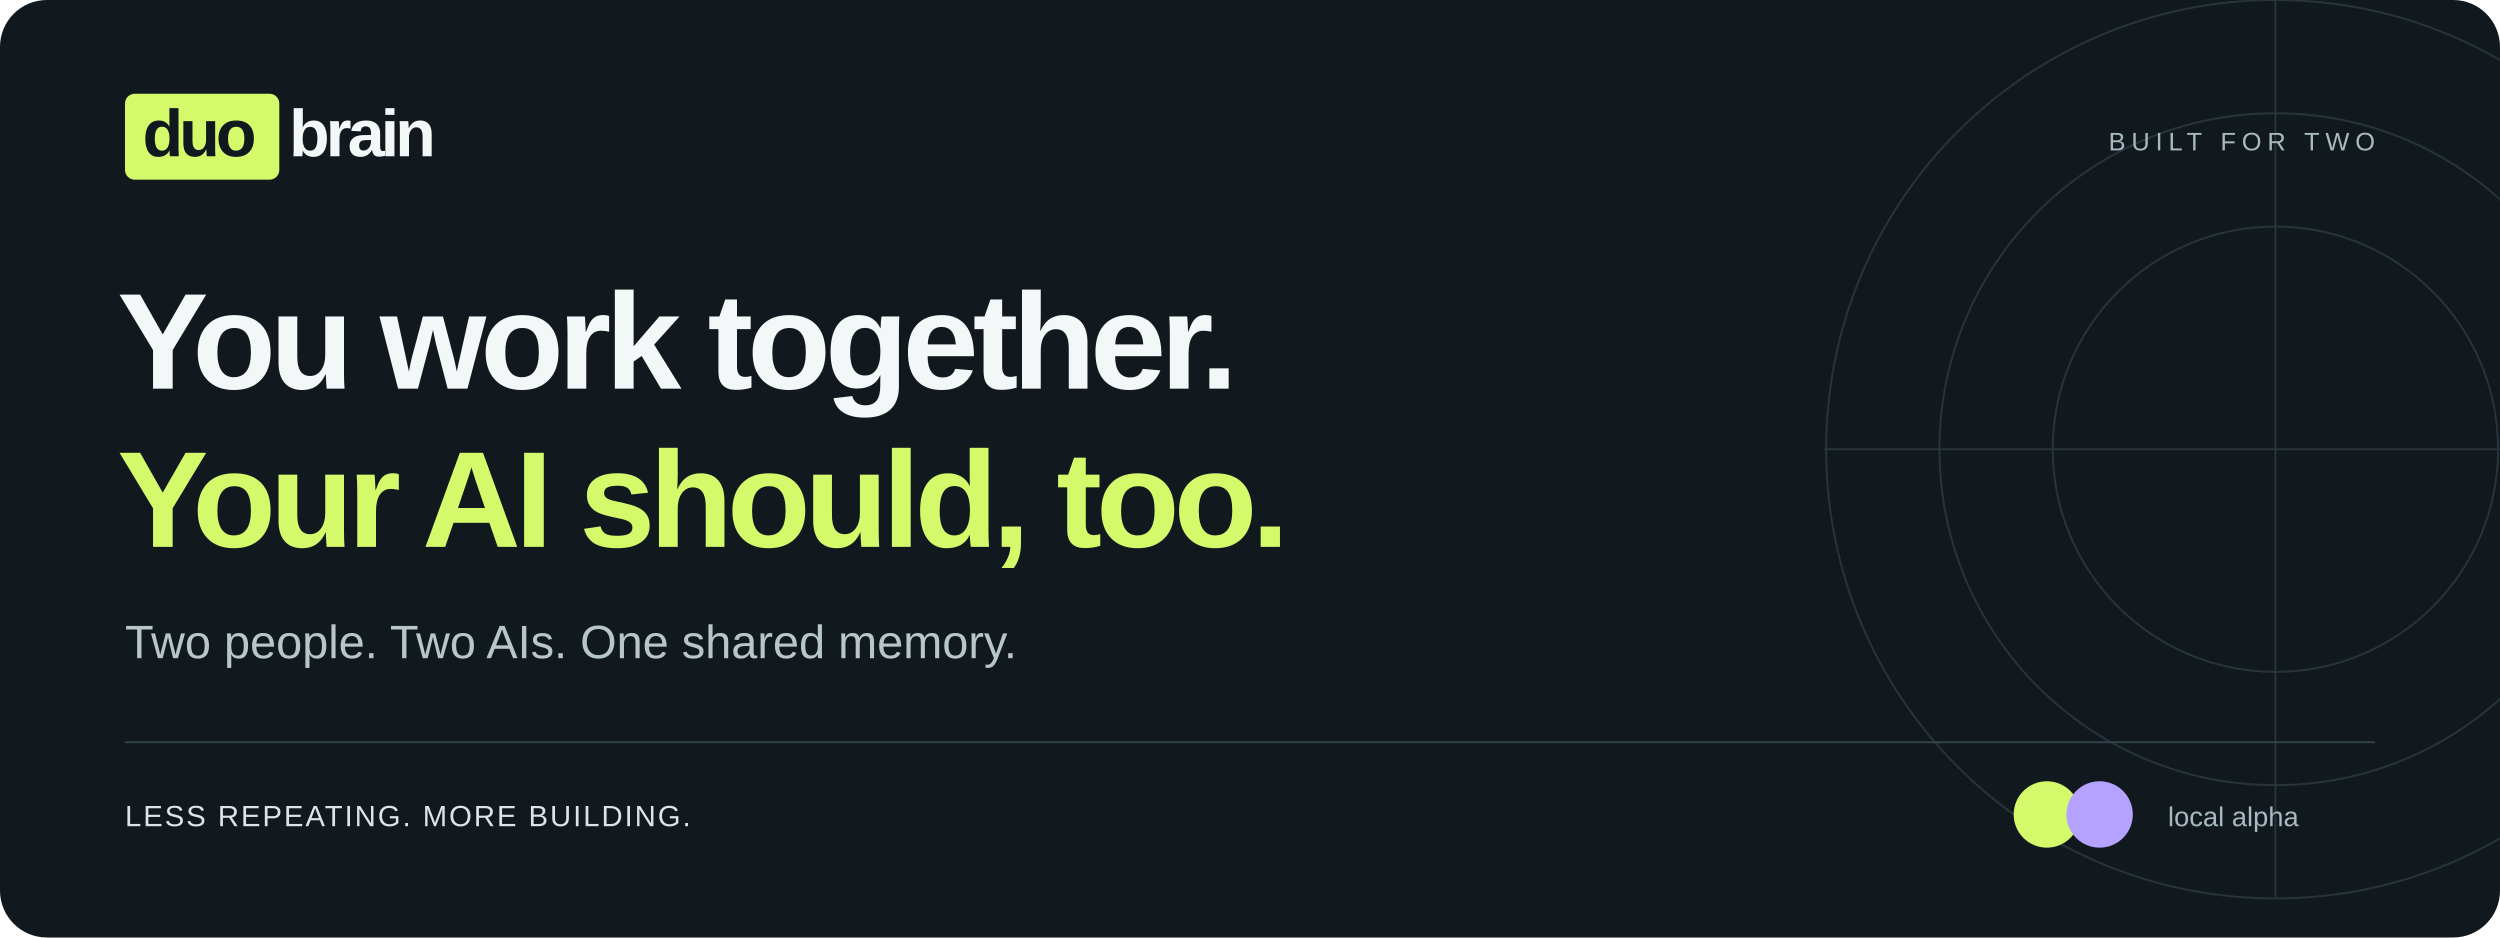
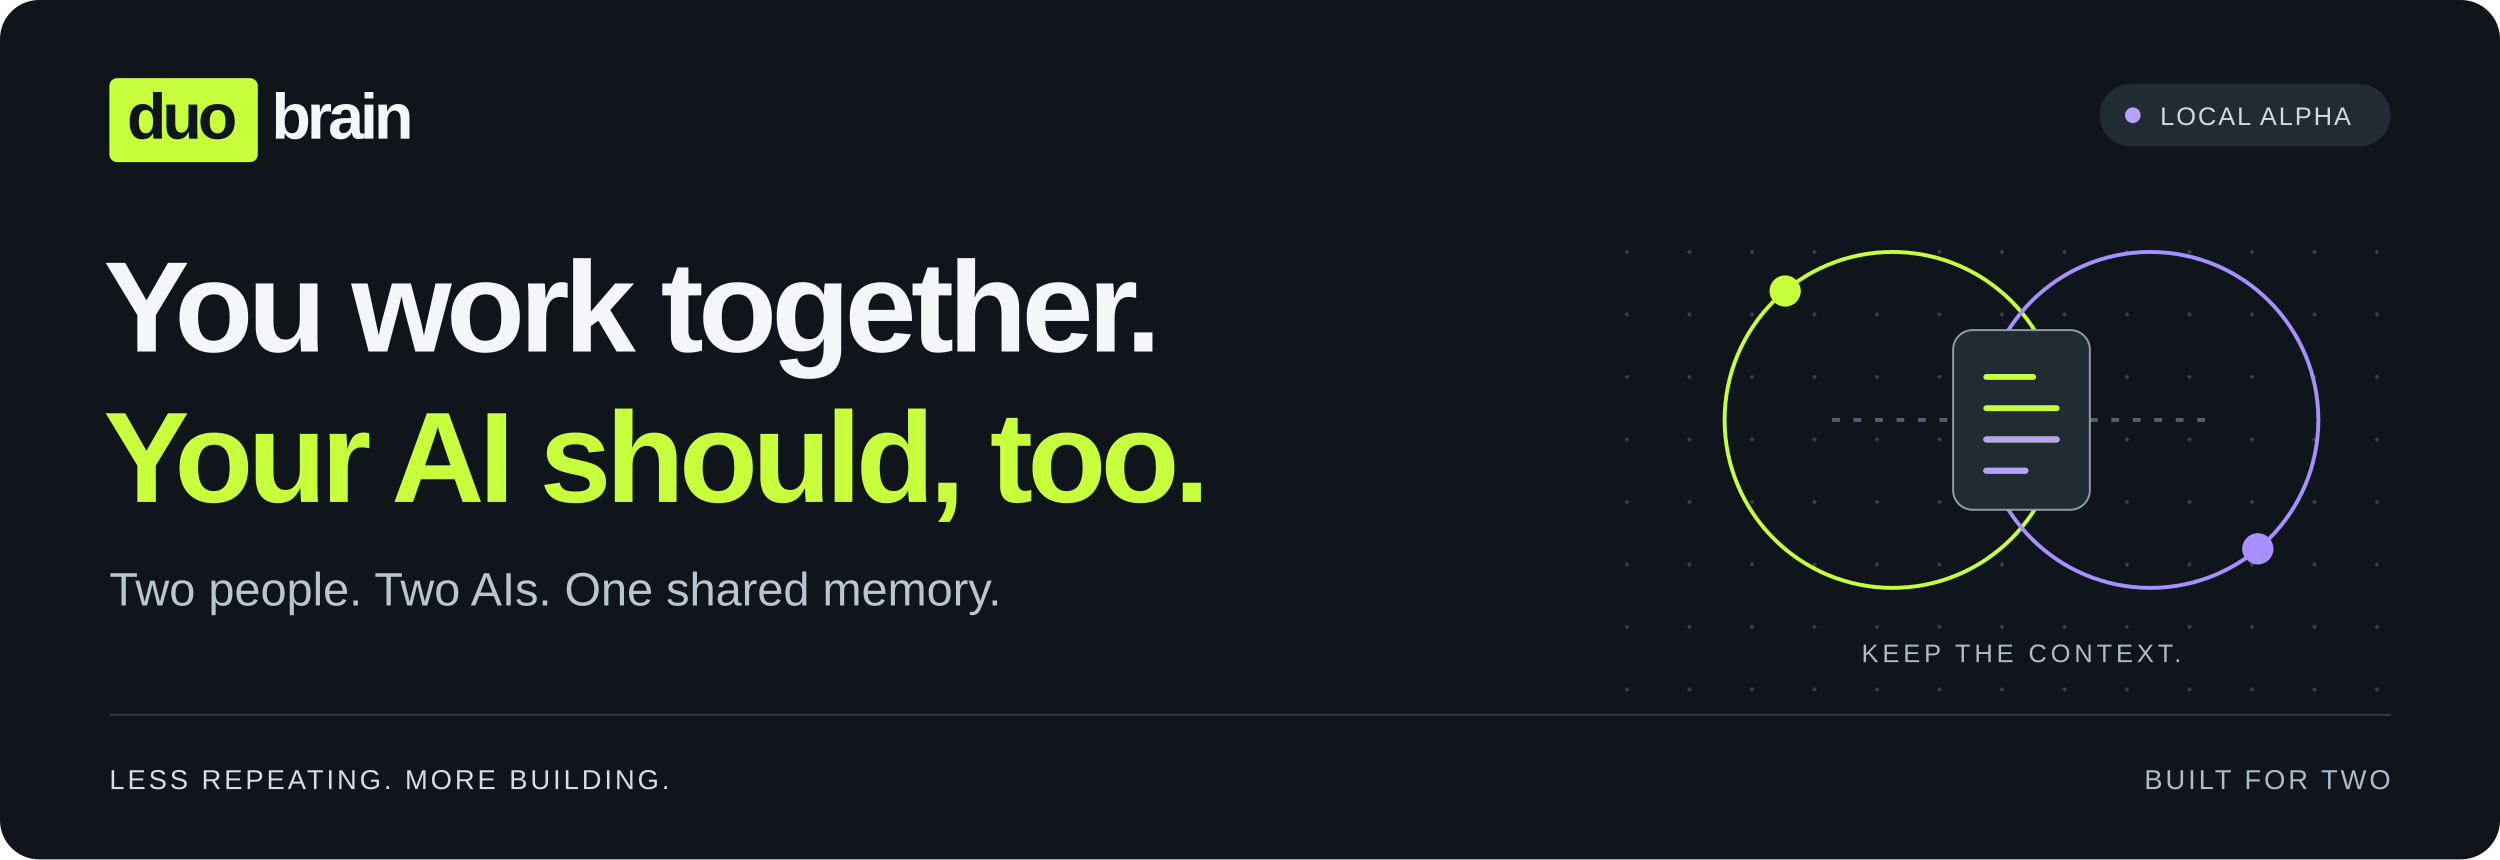
- <svg xmlns="http://www.w3.org/2000/svg" width="1280" height="480" viewBox="0 0 1280 480" role="img" aria-labelledby="title desc">
-   <rect width="1280" height="480" rx="24" fill="#11191e" />
-   <g fill="none" stroke="#27343a" stroke-width="1">
-     <circle cx="1165" cy="230" r="230" />
-     <circle cx="1165" cy="230" r="172" />
-     <circle cx="1165" cy="230" r="114" />
-     <path d="M934 230h346M1165 0v460" />
-   </g>
+ <svg xmlns="http://www.w3.org/2000/svg" width="1280" height="440" viewBox="0 0 1280 440" role="img" aria-labelledby="title desc">
+   <defs>
+     <pattern id="grid" width="32" height="32" patternUnits="userSpaceOnUse">
+       <circle cx="1" cy="1" r="1" fill="#35404a" />
+     </pattern>
+   </defs>
+   <rect width="1280" height="440" rx="20" fill="#10151b" />
+   <rect x="824" y="104" width="408" height="264" fill="url(#grid)" />
  <g font-family="Arial, Helvetica, sans-serif">
-     <rect x="64" y="48" width="79" height="44" rx="5" fill="#d4fa6c" />
-     <text x="73" y="80" fill="#11191e" font-size="34" font-weight="700" letter-spacing="-2">duo</text>
-     <text x="148" y="80" fill="#f4f7f8" font-size="34" font-weight="700" letter-spacing="-2">brain</text>
-     <text x="1216" y="77" fill="#a9b9c0" font-size="13" letter-spacing="3" text-anchor="end">BUILT FOR TWO</text>
-     <text x="60" y="199" fill="#f4f7f8" font-size="70" font-weight="700" letter-spacing="-3">You work together.</text>
-     <text x="60" y="280" fill="#d4fa6c" font-size="70" font-weight="700" letter-spacing="-3">Your AI should, too.</text>
-     <text x="64" y="337" fill="#b8c5cb" font-size="24">Two people. Two AIs. One shared memory.</text>
-     <path d="M64 380h1152" stroke="#344249" />
-     <text x="64" y="423" fill="#dce4e8" font-size="15" letter-spacing="1">LESS REPEATING. MORE BUILDING.</text>
-     <circle cx="1048" cy="417" r="17" fill="#d4fa6c" />
-     <circle cx="1075" cy="417" r="17" fill="#b5a2ff" />
-     <text x="1110" y="423" fill="#a9b9c0" font-size="14">local alpha</text>
+     <rect x="56" y="40" width="76" height="43" rx="4" fill="#c8ff3d" />
+     <text x="65" y="71" fill="#10151b" font-size="33" font-weight="700" letter-spacing="-2">duo</text>
+     <text x="139" y="71" fill="#f4f7f8" font-size="33" font-weight="700" letter-spacing="-2">brain</text>
+     <rect x="1075" y="43" width="149" height="32" rx="16" fill="#222a33" />
+     <circle cx="1092" cy="59" r="4" fill="#b5a2ff" />
+     <text x="1106" y="64" fill="#d1d9e0" font-size="13" letter-spacing="1">LOCAL ALPHA</text>
+     <text x="53" y="180" fill="#f4f7f8" font-size="66" font-weight="700" letter-spacing="-2.8">You work together.</text>
+     <text x="53" y="257" fill="#c8ff3d" font-size="66" font-weight="700" letter-spacing="-2.8">Your AI should, too.</text>
+     <text x="56" y="310" fill="#bac5ce" font-size="24">Two people. Two AIs. One shared memory.</text>
+     <g fill="none" stroke-width="2">
+       <circle cx="969" cy="215" r="86" stroke="#c8ff3d" />
+       <circle cx="1101" cy="215" r="86" stroke="#a88fff" />
+       <path d="M938 215h194" stroke="#52616d" stroke-dasharray="4 7" />
+     </g>
+     <circle cx="914" cy="149" r="8" fill="#c8ff3d" />
+     <circle cx="1156" cy="281" r="8" fill="#a88fff" />
+     <rect x="1000" y="169" width="70" height="92" rx="10" fill="#202b34" stroke="#8d9da9" />
+     <path d="M1017 193h24M1017 209h36M1017 225h36M1017 241h20" fill="none" stroke-width="3" stroke-linecap="round" stroke="#c8ff3d" />
+     <path d="M1017 225h36M1017 241h20" fill="none" stroke-width="3" stroke-linecap="round" stroke="#b5a2ff" />
+     <text x="1035" y="339" fill="#aebbc6" font-size="13" letter-spacing="2" text-anchor="middle">KEEP THE CONTEXT.</text>
+     <path d="M56 366h1168" stroke="#303c46" />
+     <text x="56" y="404" fill="#d5dee5" font-size="14" letter-spacing="1.5">LESS REPEATING. MORE BUILDING.</text>
+     <text x="1224" y="404" fill="#aebbc6" font-size="14" letter-spacing="1.5" text-anchor="end">BUILT FOR TWO</text>
  </g>
</svg>
